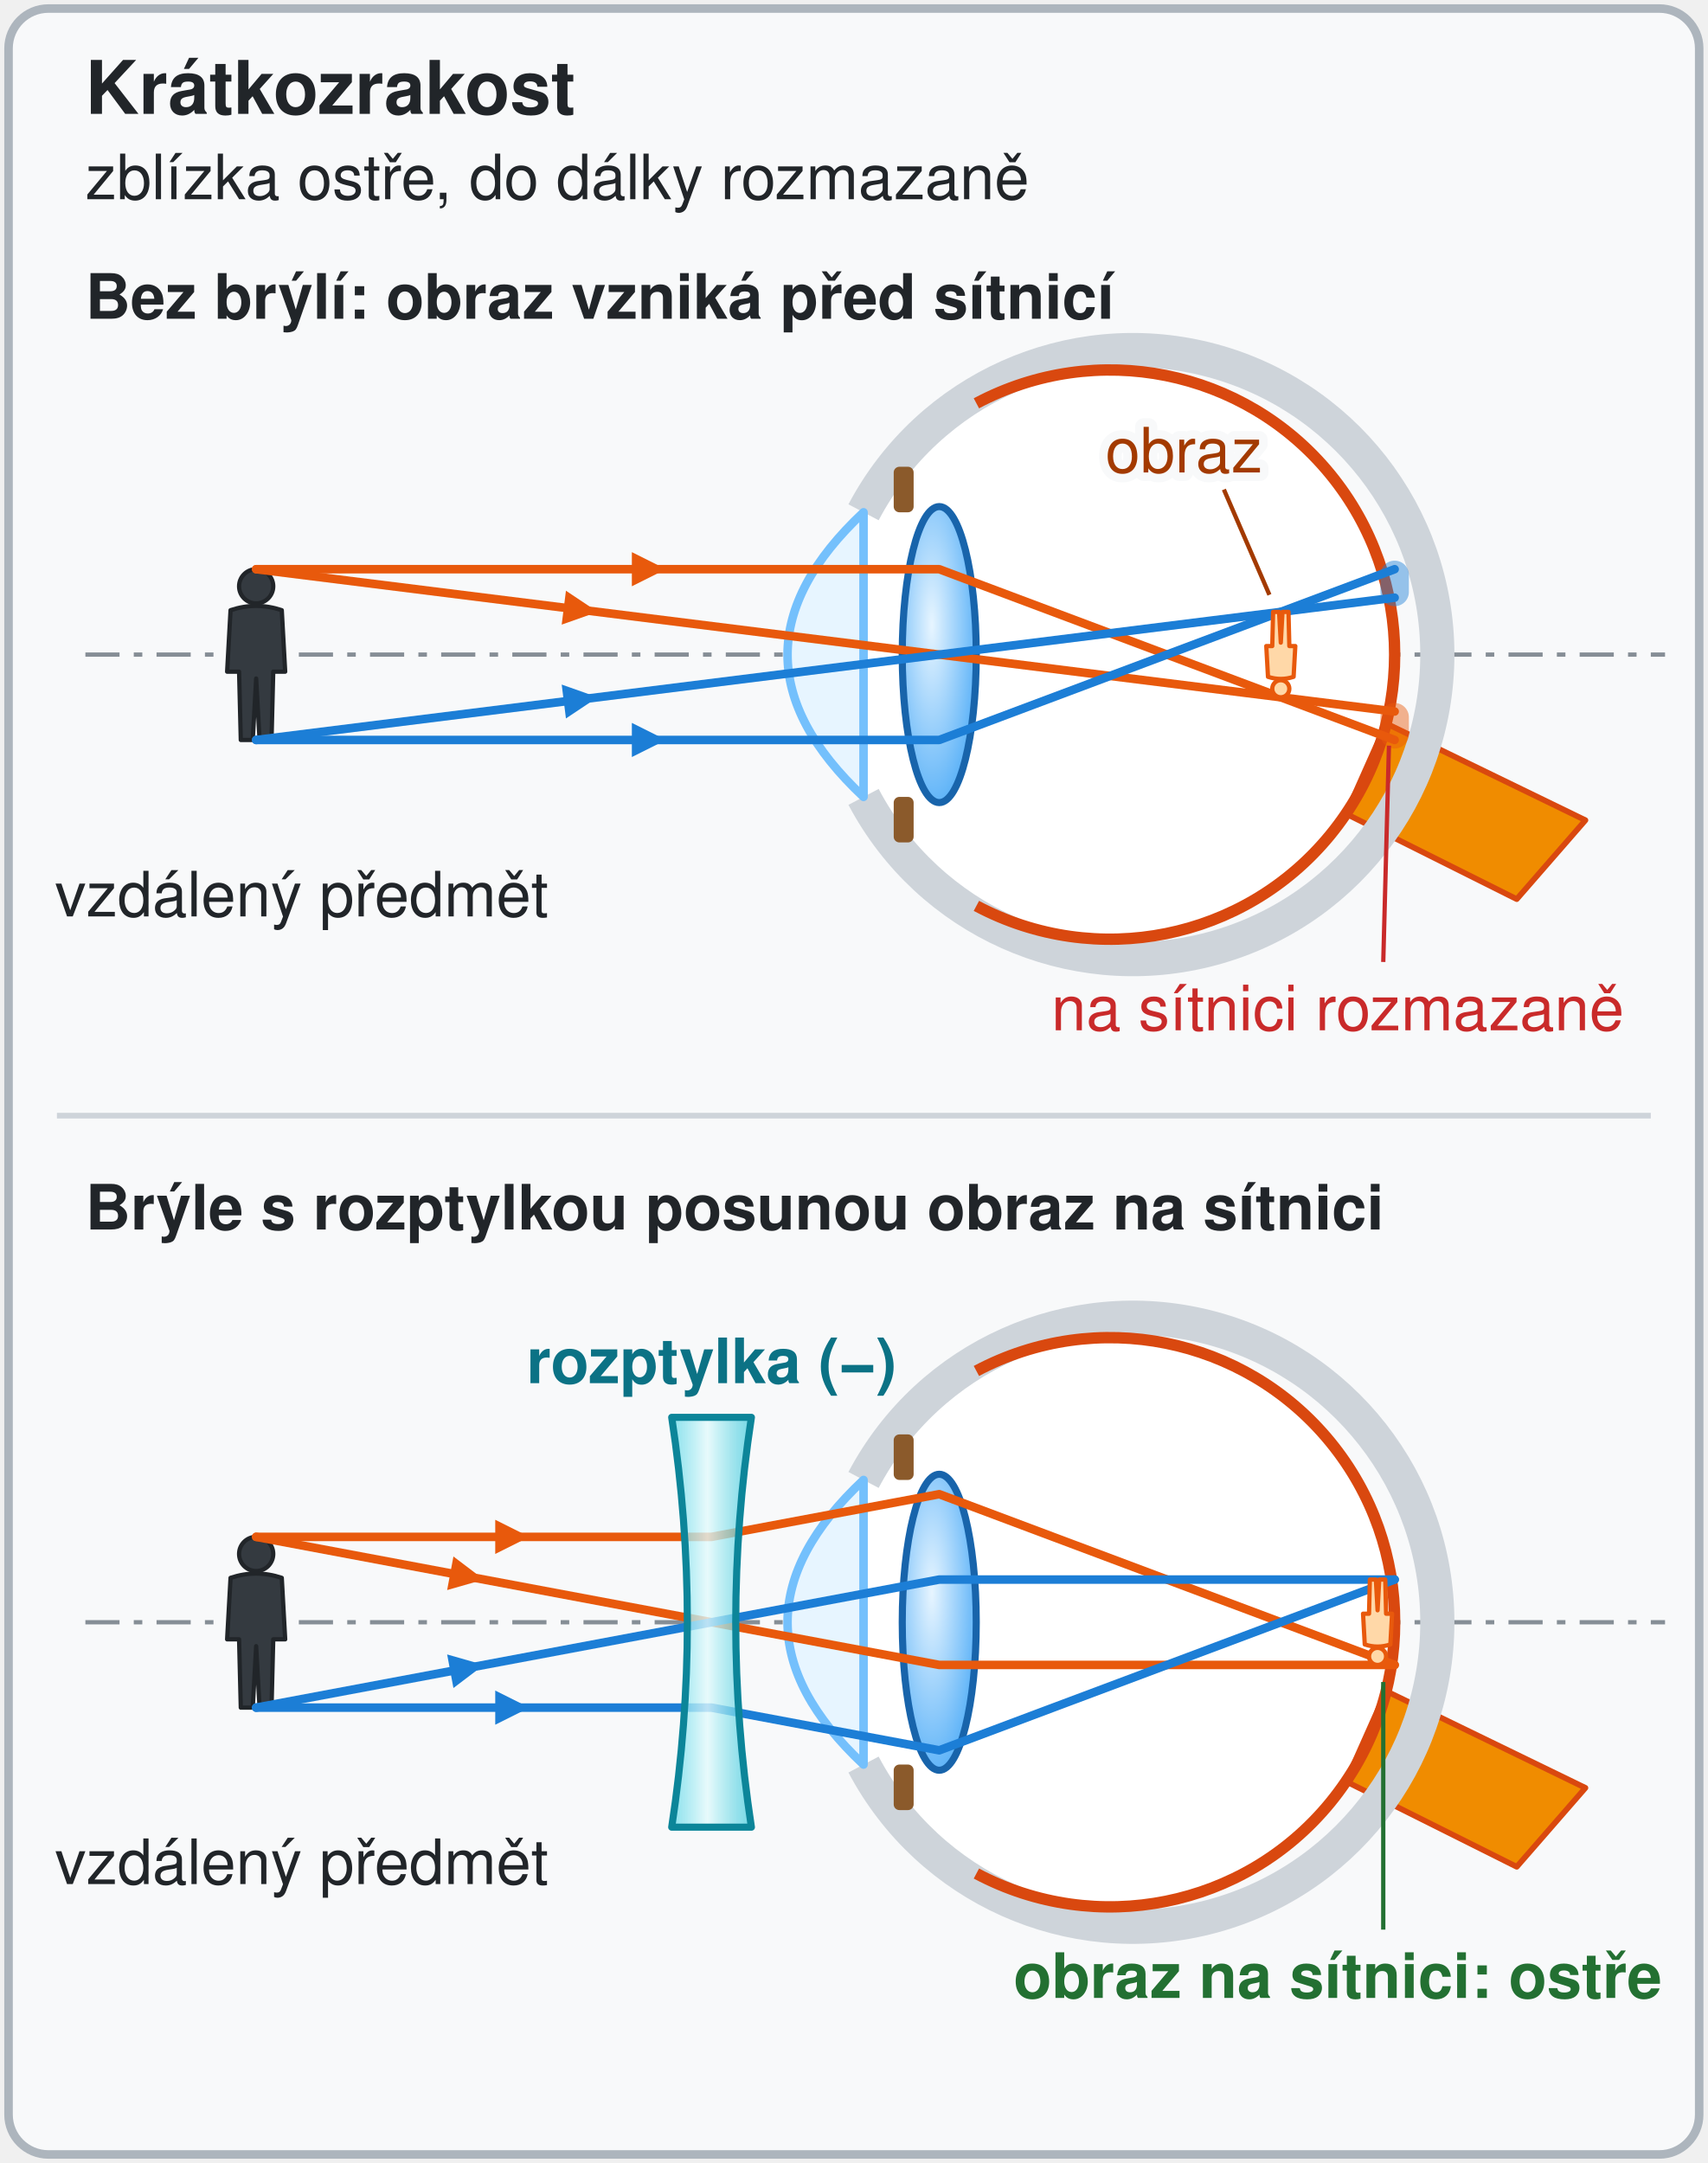
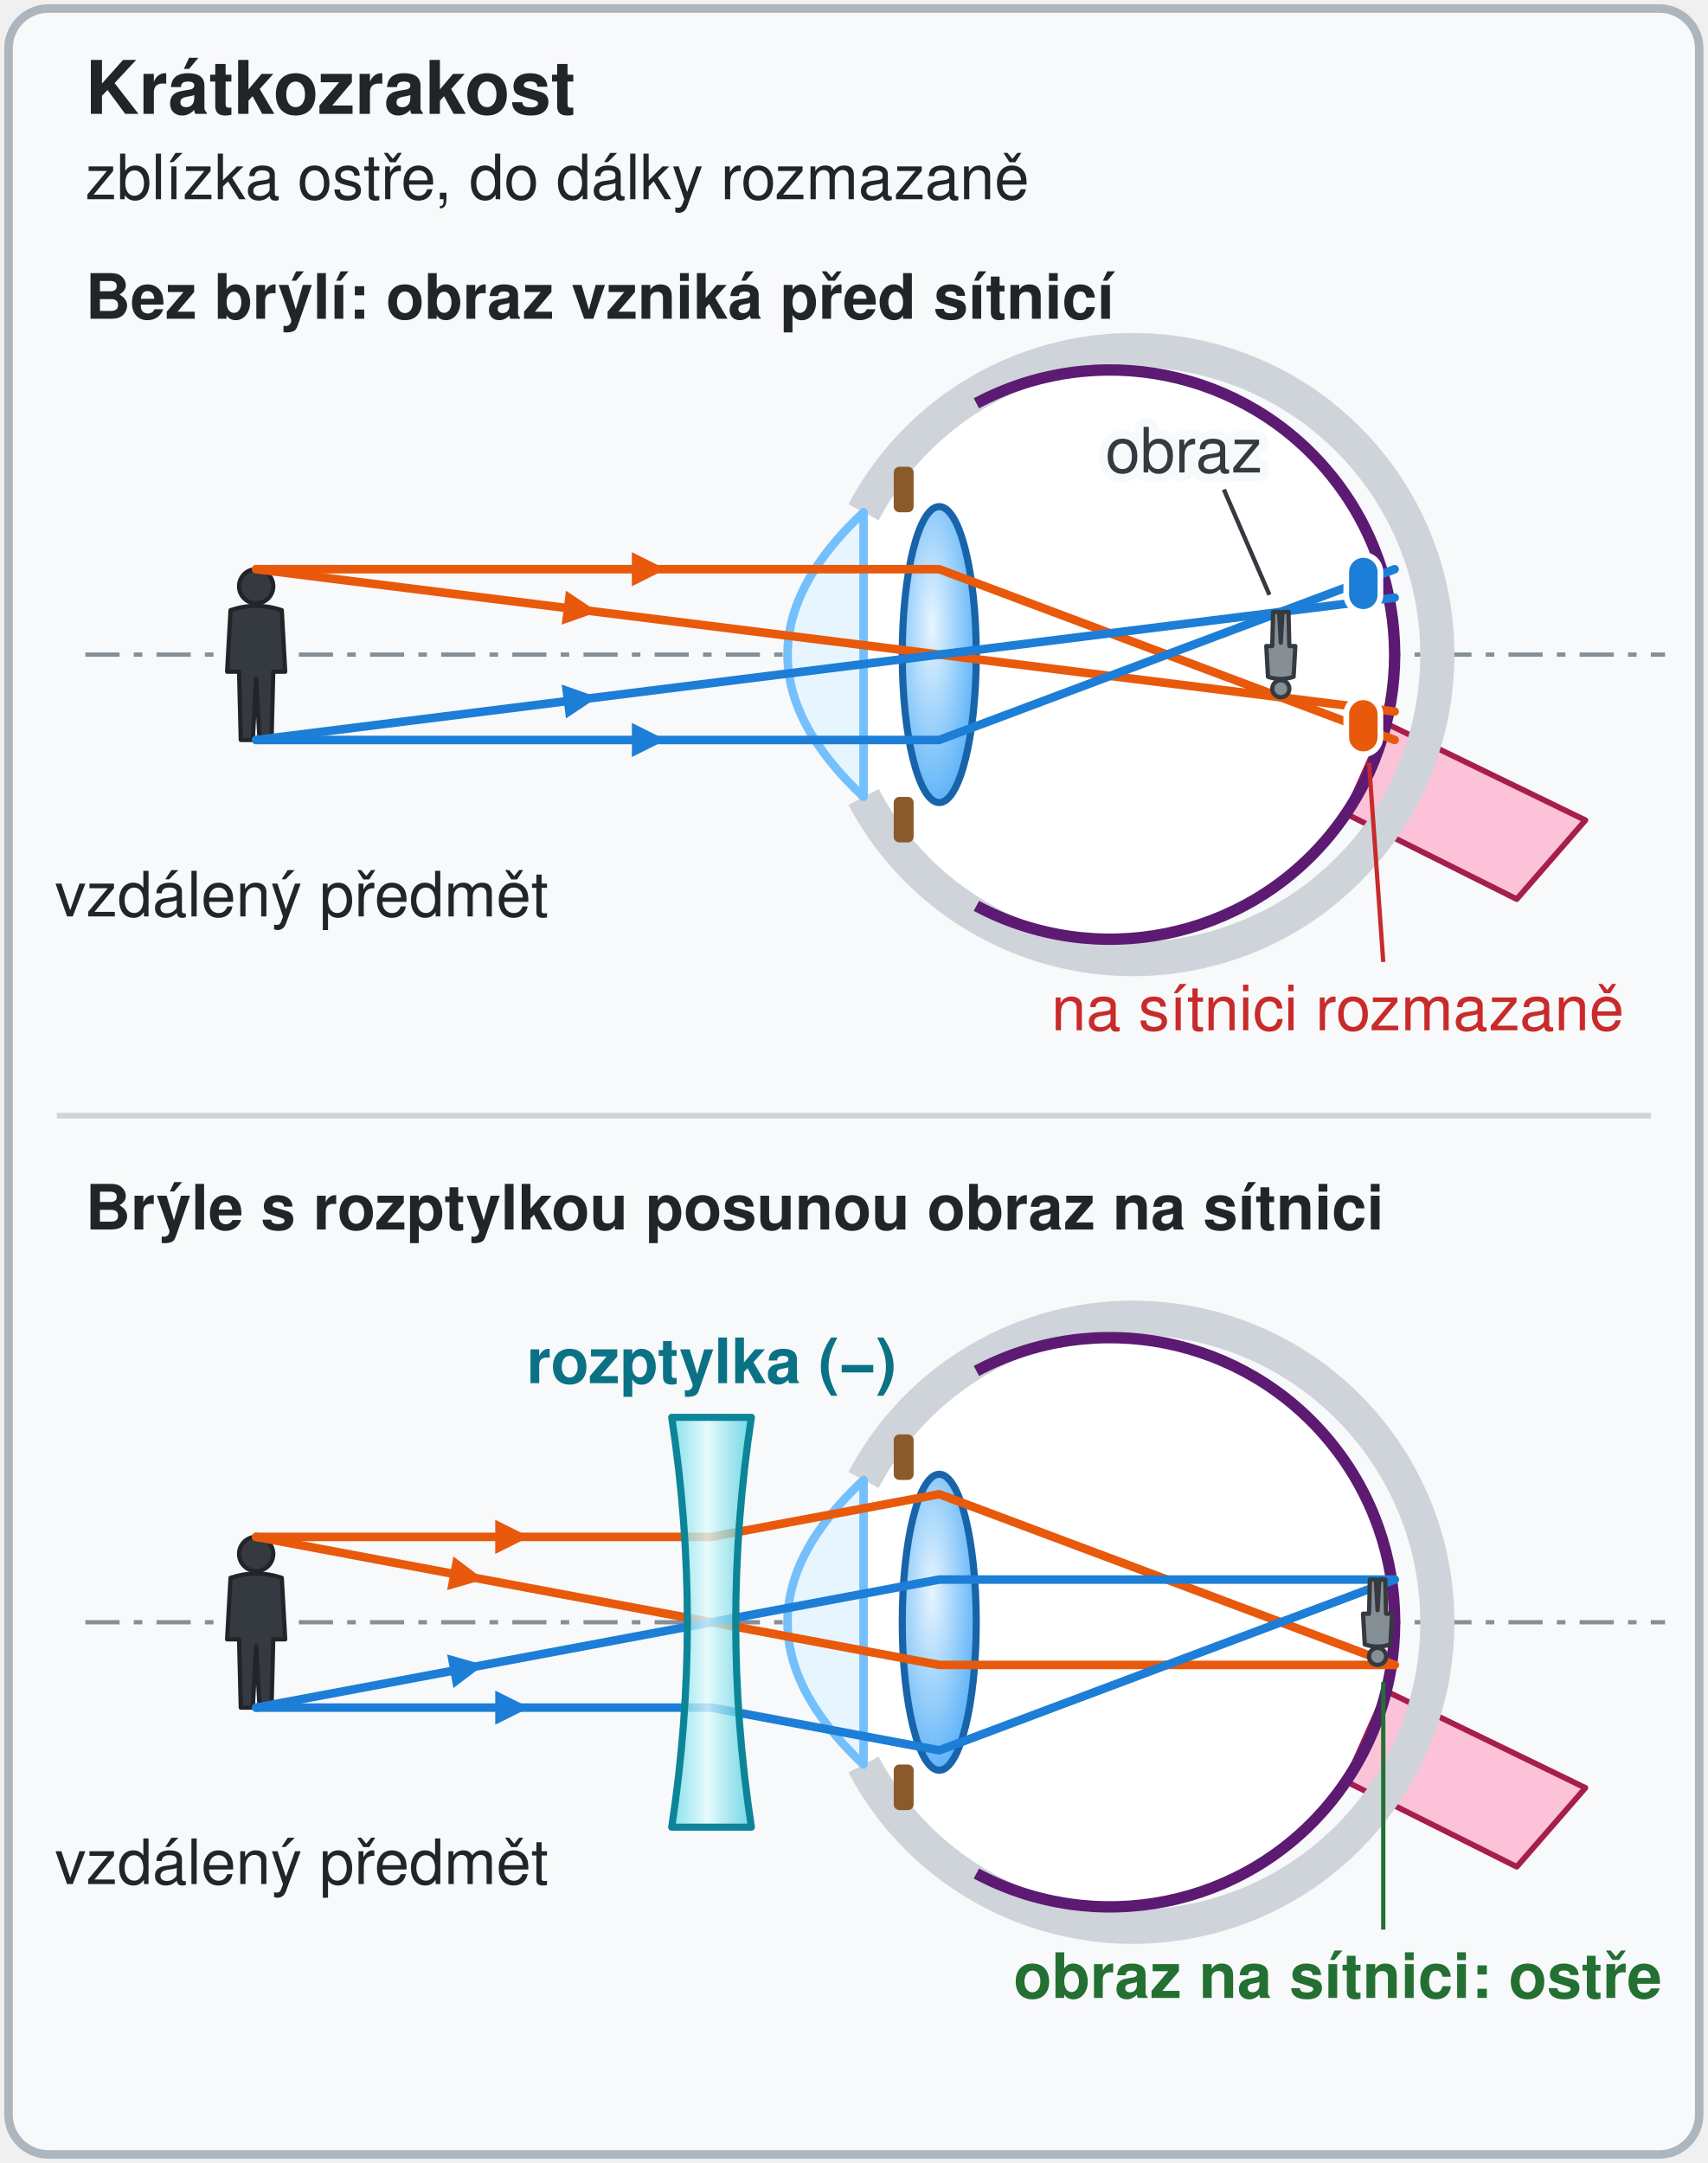
<svg xmlns="http://www.w3.org/2000/svg" viewBox="0 0 600 760" font-family="'Segoe UI', Helvetica, Arial, sans-serif" role="img" aria-label="Krátkozrakost. Nahoře oko bez brýlí: paprsky od vzdálené postavy se sejdou už před sítnicí, obraz vzniká před sítnicí a na sítnici dopadá rozmazaně. Dole jsou před okem brýle s rozptylkou (záporné dioptrie): paprsky se před okem trochu rozbíhají a obraz vznikne přesně na sítnici, postava je vidět ostře. Animace: brýle s rozptylkou sjedou před oko a obraz se posune dozadu na sítnici.">
  <style>
/* Překresleno podle předlohy: PDF lekce 26 Oko, vady oka, str. 9 (obrázek Dalekozrakost / Krátkozrakost: postava vlevo,
   oko v řezu, nahoře obraz mimo sítnici, dole brýlová čočka před okem a obraz na sítnici). Text podle výkladu.
   Model: oko = tenká spojka f = 80 px v místě čočky, sítnice 160 px za ní; brýle = rozptylka f = -160 px, 80 px před čočkou oka.
   Předmět 240 px před čočkou, polovina výšky 30. Bez brýlí: b = 120 (obraz před sítnicí), polovina obrazu 15.
   S brýlemi: obraz přesně na sítnici (b = 160), polovina obrazu 15. Paprsky z hlavy oranžové, z nohou modré.
   Dolní panel, animace 10 s, smyčka: 0–15 % stav bez brýlí, 15–22 % paprsky bez brýlí zhasnou, 18–30 % brýle sjedou před oko, 30–40 % rozsvítí se paprsky s brýlemi
   a obraz se posune na sítnici, obraz se posune 22–40 %, popisek „ostře“ 30–40 %, 88–100 % návrat. Bez animace (prefers-reduced-motion)
   = koncový stav: brýle nasazené, obraz na sítnici (atributy níže). Horní panel je stav (bez animace). */
.bryle { animation: bryle 10s ease-in-out infinite; }
.stA { animation: stA 10s linear infinite; }
.stB { animation: stB 10s linear infinite; }
.obr { transform-box: view-box; transform-origin: 490px 570px; animation: obr 10s ease-in-out infinite; }
@keyframes bryle { 0%, 18% { transform: translateY(-30px); opacity: 0; } 30%, 90% { transform: translateY(0); opacity: 1; } 96%, 100% { transform: translateY(-30px); opacity: 0; } }
@keyframes stA { 0%, 15% { opacity: 1; } 22%, 96% { opacity: 0; } 100% { opacity: 1; } }
@keyframes stB { 0%, 30% { opacity: 0; } 40%, 88% { opacity: 1; } 94%, 100% { opacity: 0; } }
@keyframes obr { 0%, 22% { transform: translateX(-40px) scale(1); } 40%, 90% { transform: translateX(0) scale(1); } 96%, 100% { transform: translateX(-40px) scale(1); } }
@media (prefers-reduced-motion: reduce) { .bryle, .stA, .stB, .obr { animation: none; } }
</style>
  <defs>
    <radialGradient id="cocka" cx="0.4" cy="0.4" r="0.7">
      <stop offset="0" stop-color="#e7f5ff" />
      <stop offset="1" stop-color="#4dabf7" />
    </radialGradient>
    <linearGradient id="sklo" x1="0" y1="0" x2="1" y2="0">
      <stop offset="0" stop-color="#66d9e8" stop-opacity="0.75" />
      <stop offset="0.45" stop-color="#e3fafc" stop-opacity="0.8" />
      <stop offset="1" stop-color="#3bc9db" stop-opacity="0.7" />
    </linearGradient>
  </defs>
  <rect x="3" y="3" width="594" height="754" rx="14" fill="#f8f9fa" stroke="#adb5bd" stroke-width="3" />
  <text x="30" y="40" font-size="26" font-weight="bold" fill="#212529" text-anchor="start">Krátkozrakost</text>
  <text x="30" y="70" font-size="22" font-weight="normal" fill="#212529" text-anchor="start">zblízka ostře, do dálky rozmazaně</text>
  <text x="30" y="112" font-size="22" font-weight="bold" fill="#212529" text-anchor="start">Bez brýlí: obraz vzniká před sítnicí</text>
  <line x1="30" y1="230" x2="585" y2="230" stroke="#868e96" stroke-width="1.5" stroke-dasharray="12 5 3 5" />
  <circle cx="390" cy="230" r="100" fill="#ffffff" />
-   <path d="M487.03,254.19 L557.03,288.19 L532.9,315.92 L472.9,285.92 Z" fill="#f08c00" stroke="#d9480f" stroke-width="2" stroke-linejoin="round" />
+   <path d="M487.03,254.19 L557.03,288.19 L532.9,315.92 L472.9,285.92 Z" fill="#fcc2d7" stroke="#a61e4d" stroke-width="2" stroke-linejoin="round" />
  <path d="M303.4,180 A107,107 0 1 1 303.4,280" fill="none" stroke="#ced4da" stroke-width="12" />
-   <path d="M343.05,141.71 A100,100 0 1 1 343.05,318.29" fill="none" stroke="#d9480f" stroke-width="4" />
+   <path d="M343.05,141.71 A100,100 0 1 1 343.05,318.29" fill="none" stroke="#5c1a73" stroke-width="4" />
  <path d="M303.4,180 Q250,230 303.4,280 Z" fill="#e7f5ff" stroke="#74c0fc" stroke-width="3" stroke-linejoin="round" />
  <rect x="314" y="164" width="7" height="16" rx="2" fill="#8b5a2b" />
  <rect x="314" y="280" width="7" height="16" rx="2" fill="#8b5a2b" />
  <ellipse cx="330" cy="230" rx="13" ry="52" fill="url(#cocka)" stroke="#1864ab" stroke-width="2.5" />
  <g transform="translate(90 230) scale(0.6 0.6) translate(0 -50)">
    <circle cx="0" cy="10" r="10" fill="#343a40" stroke="#212529" stroke-width="2.5" />
    <path d="M-15,24 Q0,19 15,24 L17,60 L10,60 L9,100 L2,100 L0,64 L-2,100 L-9,100 L-10,60 L-17,60 Z" fill="#343a40" stroke="#212529" stroke-width="2.5" stroke-linejoin="round" />
  </g>
-   <rect x="485" y="247" width="10" height="16" rx="5" fill="#e8590c" opacity="0.45" />
-   <rect x="485" y="197" width="10" height="16" rx="5" fill="#1c7ed6" opacity="0.45" />
  <path d="M90,200 L330,200 L450,245 L490,260" pathLength="100" fill="none" stroke="#e8590c" stroke-width="3" stroke-linecap="round" stroke-linejoin="round" />
  <path d="M90,200 L330,230 L450,245 L490,250" pathLength="100" fill="none" stroke="#e8590c" stroke-width="3" stroke-linecap="round" stroke-linejoin="round" />
  <path d="M90,260 L330,260 L450,215 L490,200" pathLength="100" fill="none" stroke="#1c7ed6" stroke-width="3" stroke-linecap="round" stroke-linejoin="round" />
  <path d="M90,260 L330,230 L450,215 L490,210" pathLength="100" fill="none" stroke="#1c7ed6" stroke-width="3" stroke-linecap="round" stroke-linejoin="round" />
+   <rect x="473" y="245" width="12" height="20" rx="6" fill="#e8590c" stroke="#ffffff" stroke-width="2" />
+   <rect x="473" y="195" width="12" height="20" rx="6" fill="#1c7ed6" stroke="#ffffff" stroke-width="2" />
  <path d="M234,200 L222,206 L222,194 Z" fill="#e8590c" />
  <path d="M210,215 L197.35,219.47 L198.84,207.56 Z" fill="#e8590c" />
  <path d="M234,260 L222,266 L222,254 Z" fill="#1c7ed6" />
  <path d="M210,245 L198.84,252.44 L197.35,240.53 Z" fill="#1c7ed6" />
  <g transform="translate(450 230) scale(0.3 -0.3) translate(0 -50)">
-     <circle cx="0" cy="10" r="10" fill="#ffd8a8" stroke="#e8590c" stroke-width="5" />
-     <path d="M-15,24 Q0,19 15,24 L17,60 L10,60 L9,100 L2,100 L0,64 L-2,100 L-9,100 L-10,60 L-17,60 Z" fill="#ffd8a8" stroke="#e8590c" stroke-width="5" stroke-linejoin="round" />
+     <circle cx="0" cy="10" r="10" fill="#868e96" stroke="#343a40" stroke-width="5" />
+     <path d="M-15,24 Q0,19 15,24 L17,60 L10,60 L9,100 L2,100 L0,64 L-2,100 L-9,100 L-10,60 L-17,60 Z" fill="#868e96" stroke="#343a40" stroke-width="5" stroke-linejoin="round" />
  </g>
  <text x="106" y="322" font-size="22" font-weight="normal" fill="#212529" text-anchor="middle" paint-order="stroke" stroke="#f8f9fa" stroke-width="6" stroke-linejoin="round">vzdálený předmět</text>
-   <text x="416" y="166" font-size="22" font-weight="normal" fill="#a33a00" text-anchor="middle" paint-order="stroke" stroke="#f8f9fa" stroke-width="6" stroke-linejoin="round">obraz</text>
-   <line x1="430" y1="172" x2="446" y2="209" stroke="#a33a00" stroke-width="1.5" />
+   <text x="416" y="166" font-size="22" font-weight="normal" fill="#343a40" text-anchor="middle" paint-order="stroke" stroke="#f8f9fa" stroke-width="6" stroke-linejoin="round">obraz</text>
+   <line x1="430" y1="172" x2="446" y2="209" stroke="#343a40" stroke-width="1.5" />
  <text x="470" y="362" font-size="22" font-weight="normal" fill="#c92a2a" text-anchor="middle" paint-order="stroke" stroke="#f8f9fa" stroke-width="6" stroke-linejoin="round">na sítnici rozmazaně</text>
-   <line x1="486" y1="338" x2="488" y2="262" stroke="#c92a2a" stroke-width="1.5" />
+   <line x1="486" y1="338" x2="481" y2="268" stroke="#c92a2a" stroke-width="1.5" />
  <line x1="20" y1="392" x2="580" y2="392" stroke="#ced4da" stroke-width="2" />
  <text x="30" y="432" font-size="22" font-weight="bold" fill="#212529" text-anchor="start">Brýle s rozptylkou posunou obraz na sítnici</text>
  <line x1="30" y1="570" x2="585" y2="570" stroke="#868e96" stroke-width="1.5" stroke-dasharray="12 5 3 5" />
  <circle cx="390" cy="570" r="100" fill="#ffffff" />
-   <path d="M487.03,594.19 L557.03,628.19 L532.9,655.92 L472.9,625.92 Z" fill="#f08c00" stroke="#d9480f" stroke-width="2" stroke-linejoin="round" />
+   <path d="M487.03,594.19 L557.03,628.19 L532.9,655.92 L472.9,625.92 Z" fill="#fcc2d7" stroke="#a61e4d" stroke-width="2" stroke-linejoin="round" />
  <path d="M303.4,520 A107,107 0 1 1 303.4,620" fill="none" stroke="#ced4da" stroke-width="12" />
-   <path d="M343.05,481.71 A100,100 0 1 1 343.05,658.29" fill="none" stroke="#d9480f" stroke-width="4" />
+   <path d="M343.05,481.71 A100,100 0 1 1 343.05,658.29" fill="none" stroke="#5c1a73" stroke-width="4" />
  <path d="M303.4,520 Q250,570 303.4,620 Z" fill="#e7f5ff" stroke="#74c0fc" stroke-width="3" stroke-linejoin="round" />
  <rect x="314" y="504" width="7" height="16" rx="2" fill="#8b5a2b" />
  <rect x="314" y="620" width="7" height="16" rx="2" fill="#8b5a2b" />
  <ellipse cx="330" cy="570" rx="13" ry="52" fill="url(#cocka)" stroke="#1864ab" stroke-width="2.5" />
  <g transform="translate(90 570) scale(0.6 0.6) translate(0 -50)">
    <circle cx="0" cy="10" r="10" fill="#343a40" stroke="#212529" stroke-width="2.5" />
    <path d="M-15,24 Q0,19 15,24 L17,60 L10,60 L9,100 L2,100 L0,64 L-2,100 L-9,100 L-10,60 L-17,60 Z" fill="#343a40" stroke="#212529" stroke-width="2.5" stroke-linejoin="round" />
  </g>
  <g class="stA" opacity="0">
-     <rect x="485" y="587" width="10" height="16" rx="5" fill="#e8590c" opacity="0.45" />
-     <rect x="485" y="537" width="10" height="16" rx="5" fill="#1c7ed6" opacity="0.45" />
    <path d="M90,540 L330,540 L450,585 L490,600" pathLength="100" fill="none" stroke="#e8590c" stroke-width="3" stroke-linecap="round" stroke-linejoin="round" />
    <path d="M90,540 L330,570 L450,585 L490,590" pathLength="100" fill="none" stroke="#e8590c" stroke-width="3" stroke-linecap="round" stroke-linejoin="round" />
    <path d="M90,600 L330,600 L450,555 L490,540" pathLength="100" fill="none" stroke="#1c7ed6" stroke-width="3" stroke-linecap="round" stroke-linejoin="round" />
    <path d="M90,600 L330,570 L450,555 L490,550" pathLength="100" fill="none" stroke="#1c7ed6" stroke-width="3" stroke-linecap="round" stroke-linejoin="round" />
    <path d="M234,540 L222,546 L222,534 Z" fill="#e8590c" />
    <path d="M210,555 L197.35,559.47 L198.84,547.56 Z" fill="#e8590c" />
    <path d="M234,600 L222,606 L222,594 Z" fill="#1c7ed6" />
    <path d="M210,585 L198.84,592.44 L197.35,580.53 Z" fill="#1c7ed6" />
+     <rect x="473" y="585" width="12" height="20" rx="6" fill="#e8590c" stroke="#ffffff" stroke-width="2" />
+     <rect x="473" y="535" width="12" height="20" rx="6" fill="#1c7ed6" stroke="#ffffff" stroke-width="2" />
  </g>
  <g class="stB">
    <path d="M90,540 L250,540 L330,525 L490,585" pathLength="100" fill="none" stroke="#e8590c" stroke-width="3" stroke-linecap="round" stroke-linejoin="round" />
    <path d="M90,540 L250,570 L330,585 L490,585" pathLength="100" fill="none" stroke="#e8590c" stroke-width="3" stroke-linecap="round" stroke-linejoin="round" />
    <path d="M90,600 L250,600 L330,615 L490,555" pathLength="100" fill="none" stroke="#1c7ed6" stroke-width="3" stroke-linecap="round" stroke-linejoin="round" />
    <path d="M90,600 L250,570 L330,555 L490,555" pathLength="100" fill="none" stroke="#1c7ed6" stroke-width="3" stroke-linecap="round" stroke-linejoin="round" />
    <path d="M186,540 L174,546 L174,534 Z" fill="#e8590c" />
    <path d="M170,555 L157.1,558.69 L159.31,546.89 Z" fill="#e8590c" />
    <path d="M186,600 L174,606 L174,594 Z" fill="#1c7ed6" />
    <path d="M170,585 L159.31,593.11 L157.1,581.31 Z" fill="#1c7ed6" />
  </g>
  <g class="obr">
    <g transform="translate(484 570) scale(0.3 -0.3) translate(0 -50)">
-       <circle cx="0" cy="10" r="10" fill="#ffd8a8" stroke="#e8590c" stroke-width="5" />
-       <path d="M-15,24 Q0,19 15,24 L17,60 L10,60 L9,100 L2,100 L0,64 L-2,100 L-9,100 L-10,60 L-17,60 Z" fill="#ffd8a8" stroke="#e8590c" stroke-width="5" stroke-linejoin="round" />
+       <circle cx="0" cy="10" r="10" fill="#868e96" stroke="#343a40" stroke-width="5" />
+       <path d="M-15,24 Q0,19 15,24 L17,60 L10,60 L9,100 L2,100 L0,64 L-2,100 L-9,100 L-10,60 L-17,60 Z" fill="#868e96" stroke="#343a40" stroke-width="5" stroke-linejoin="round" />
    </g>
  </g>
  <g class="bryle">
    <path d="M236,498 L264,498 Q253,570 264,642 L236,642 Q247,570 236,498 Z" fill="url(#sklo)" stroke="#0c8599" stroke-width="2.5" stroke-linejoin="round" />
  </g>
  <g class="bryle">
    <text x="250" y="486" font-size="22" font-weight="bold" fill="#0b7285" text-anchor="middle" paint-order="stroke" stroke="#f8f9fa" stroke-width="6" stroke-linejoin="round">rozptylka (−)</text>
  </g>
  <text x="106" y="662" font-size="22" font-weight="normal" fill="#212529" text-anchor="middle" paint-order="stroke" stroke="#f8f9fa" stroke-width="6" stroke-linejoin="round">vzdálený předmět</text>
  <g class="stB">
    <text x="470" y="702" font-size="22" font-weight="bold" fill="#237032" text-anchor="middle" paint-order="stroke" stroke="#f8f9fa" stroke-width="6" stroke-linejoin="round">obraz na sítnici: ostře</text>
    <line x1="486" y1="678" x2="486" y2="591" stroke="#237032" stroke-width="1.5" />
  </g>
</svg>
